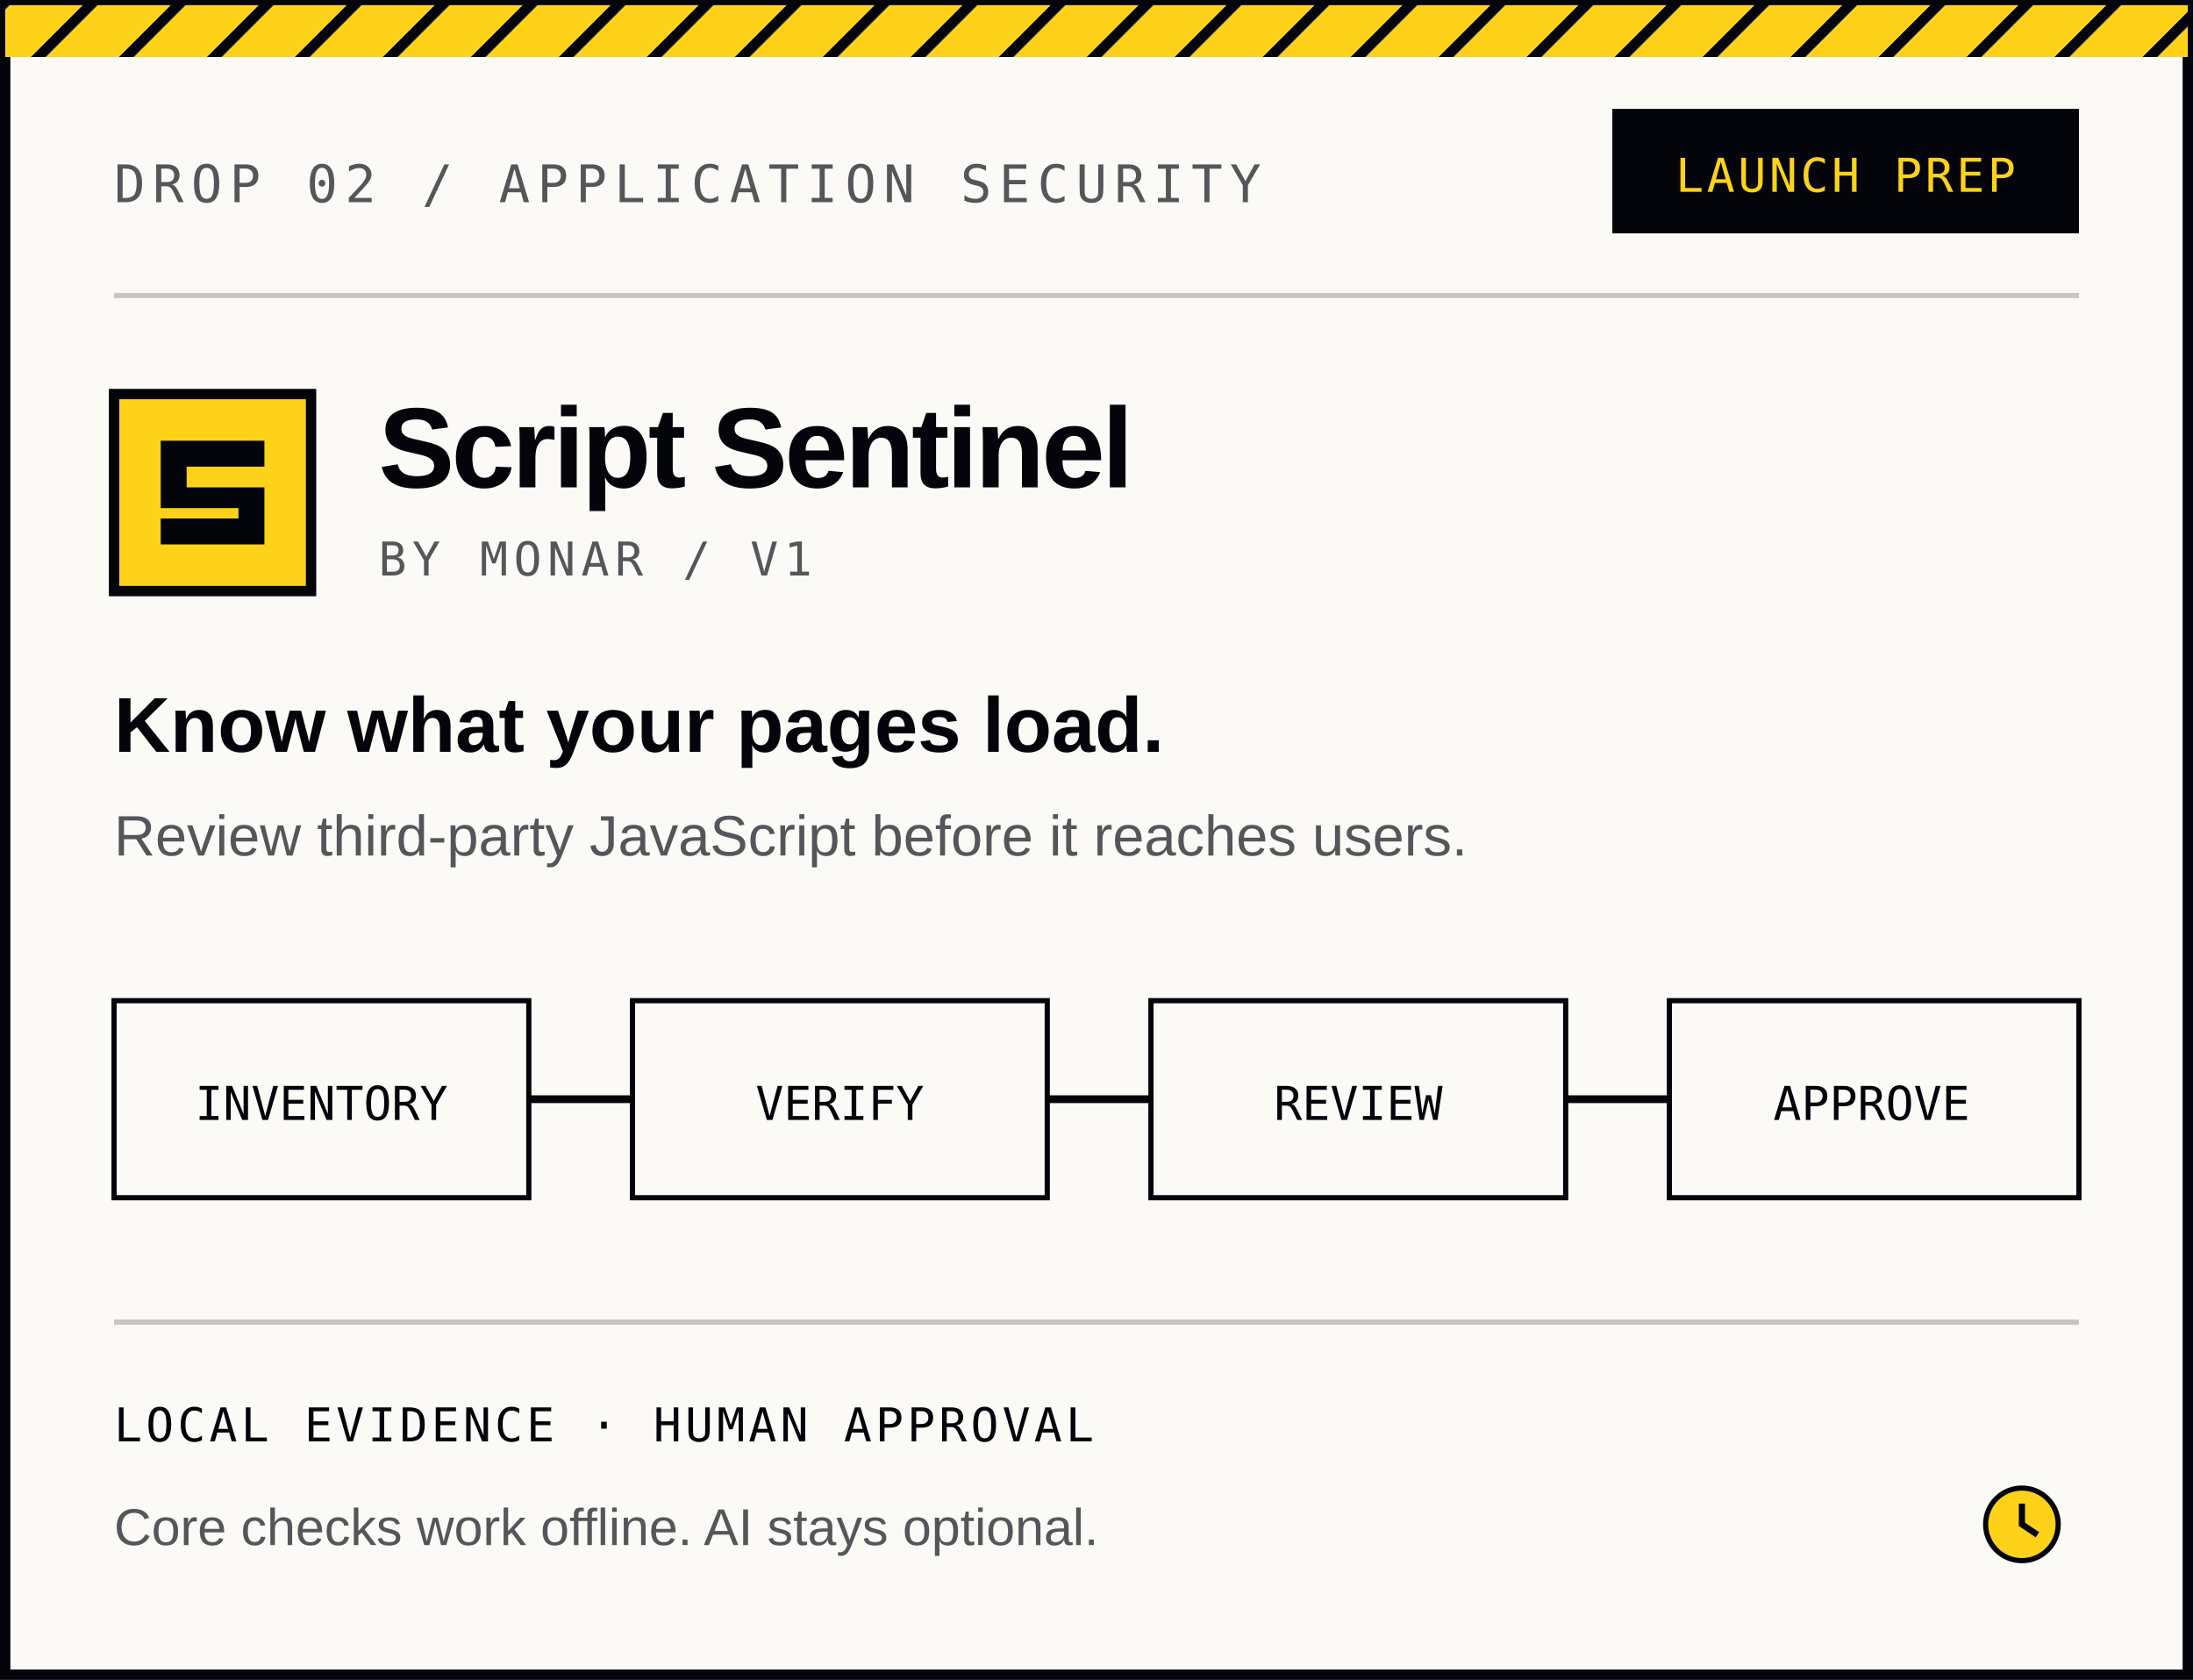
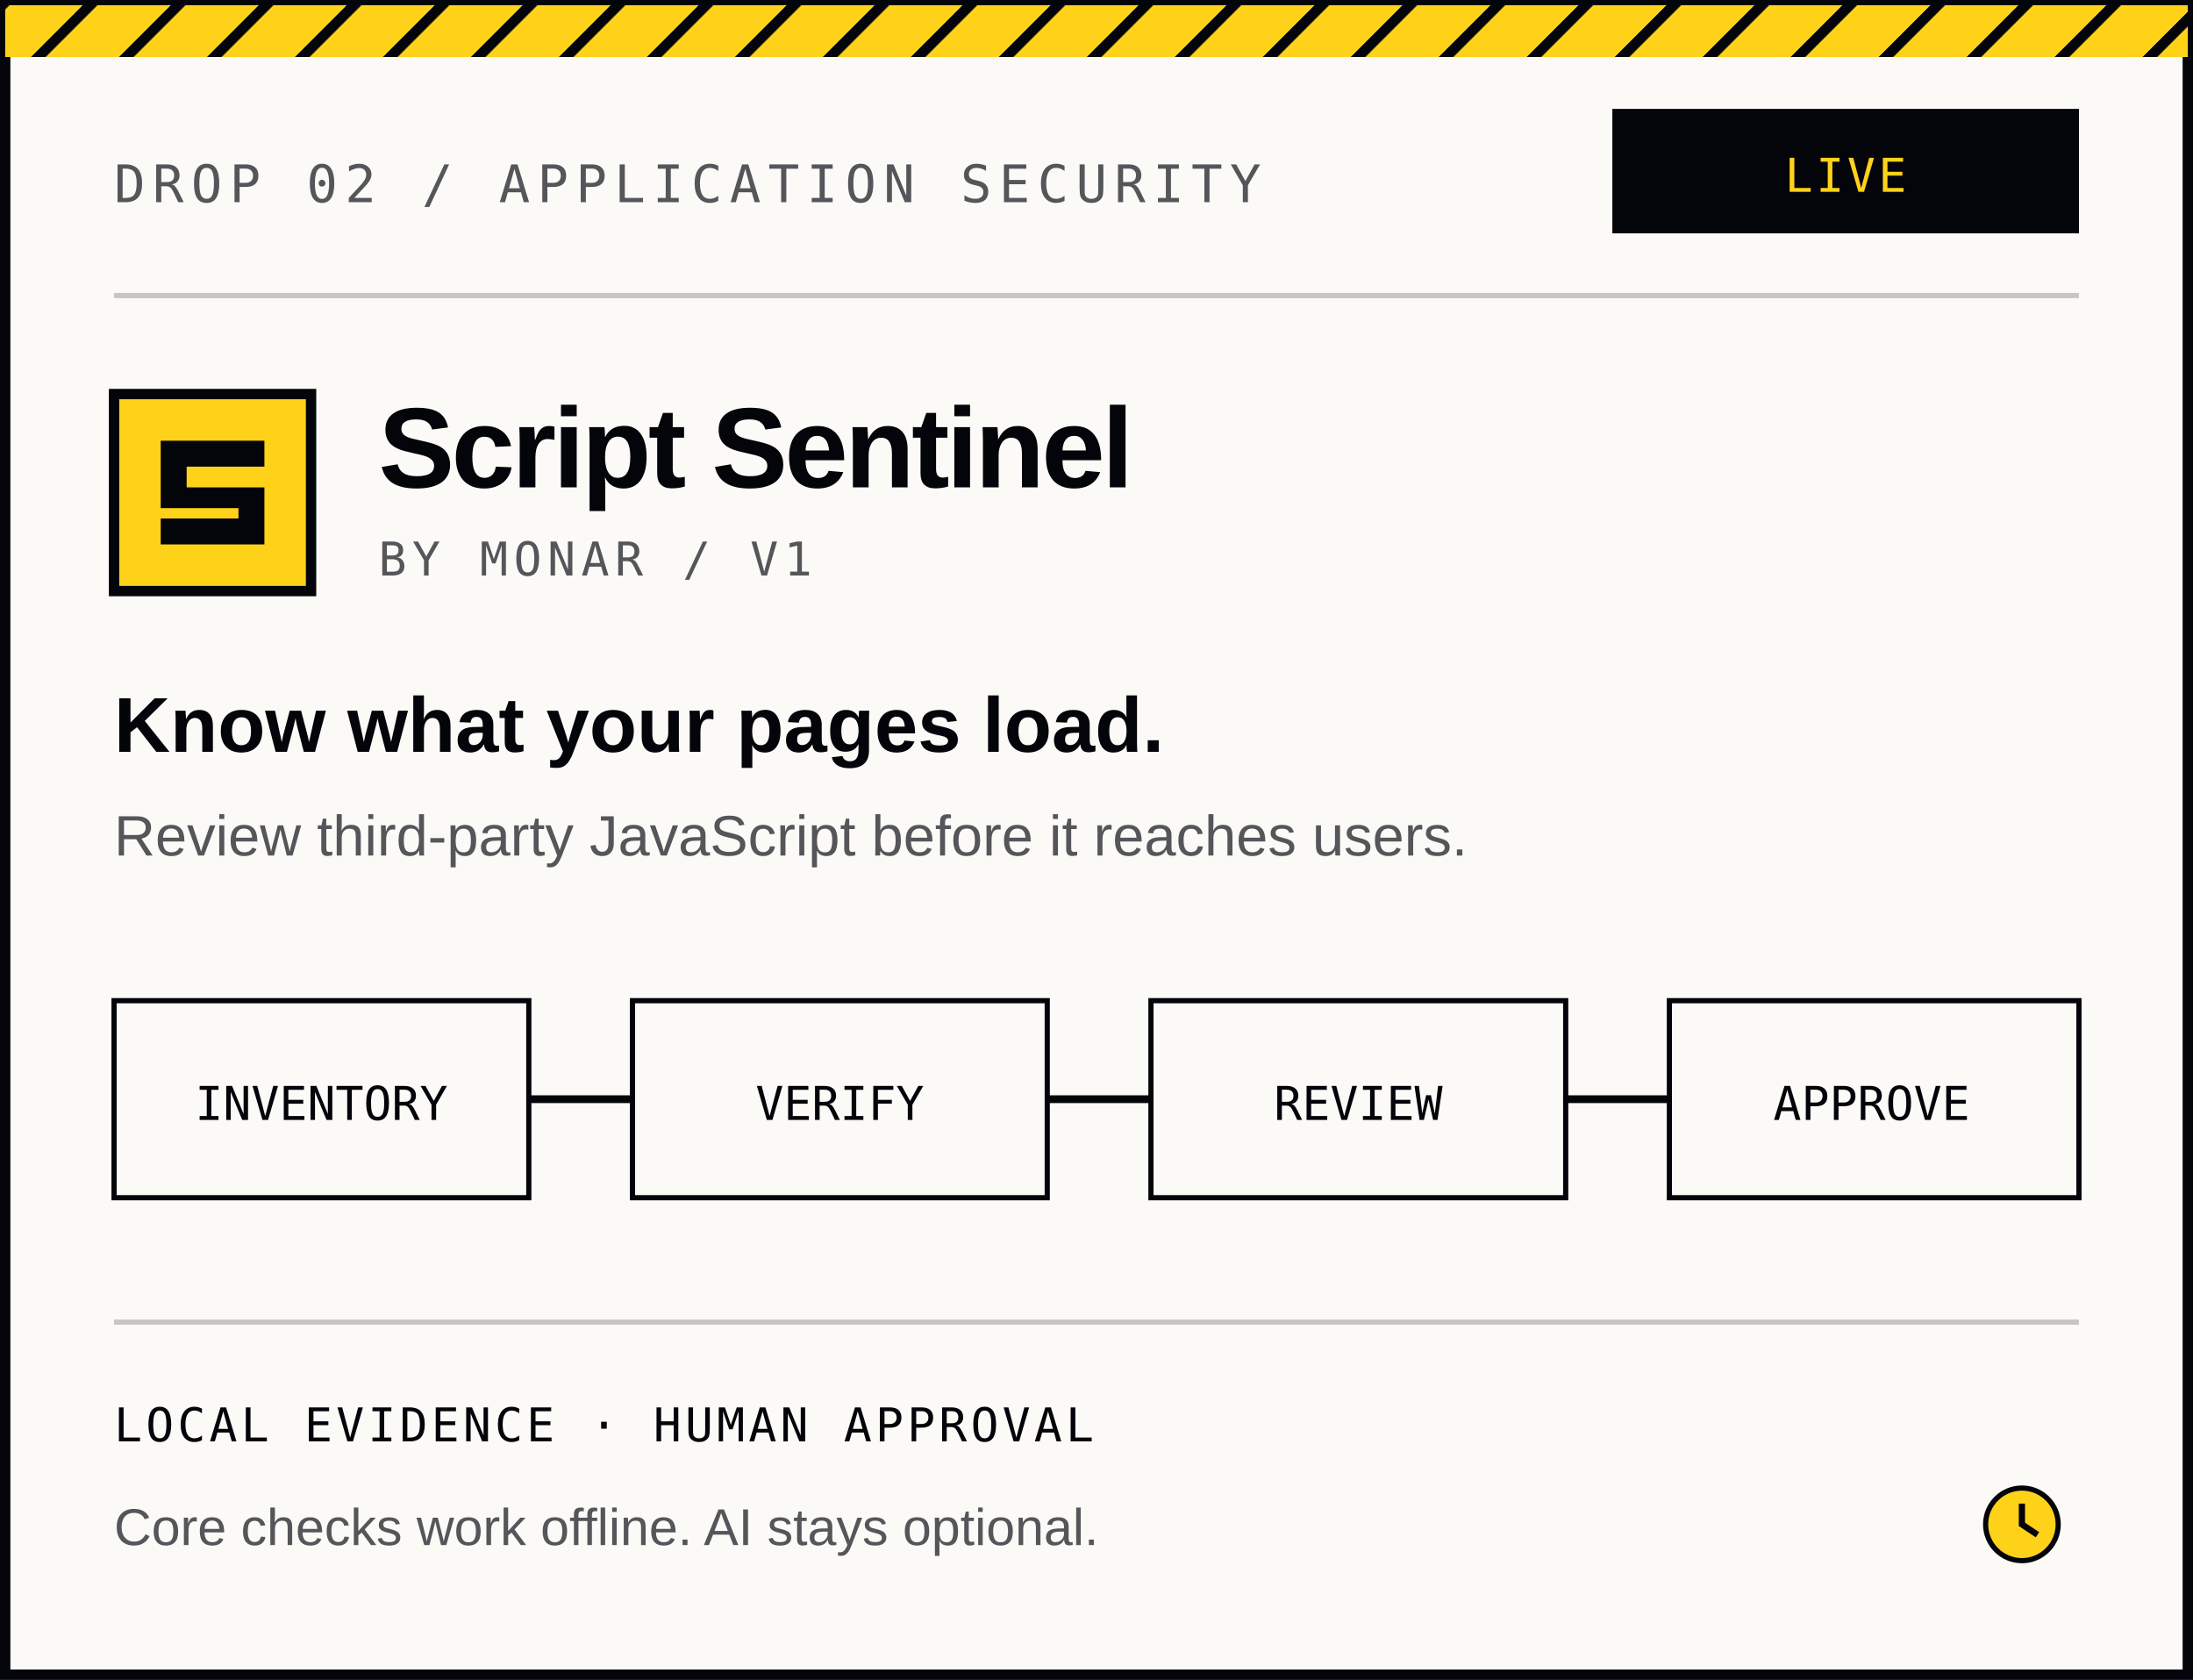
<svg xmlns="http://www.w3.org/2000/svg" viewBox="0 0 423 324" width="423" height="324" role="img" aria-labelledby="title desc">
  <defs>
    <pattern id="stripes" width="12" height="12" patternUnits="userSpaceOnUse" patternTransform="rotate(45)">
      <rect width="12" height="12" fill="#FFD21A" />
      <path d="M0 0V12" stroke="#04050a" stroke-width="4" />
    </pattern>
  </defs>
  <rect x="1" y="1" width="421" height="322" fill="#fbfaf7" stroke="#04050a" stroke-width="2" />
  <rect x="1" y="1" width="421" height="10" fill="url(#stripes)" />
  <text x="22" y="39" fill="#55565a" font-family="monospace" font-size="10" letter-spacing="1.4">DROP 02  /  APPLICATION SECURITY</text>
  <rect x="311" y="21" width="90" height="24" fill="#04050a" />
-   <text x="356" y="37" fill="#FFD21A" font-family="monospace" font-size="9" text-anchor="middle" letter-spacing=".6">LAUNCH PREP</text>
+   <text x="356" y="37" fill="#FFD21A" font-family="monospace" font-size="9" text-anchor="middle" letter-spacing=".6">LIVE</text>
  <path d="M22 57H401" stroke="#c6c5c3" />
  <rect x="22" y="76" width="38" height="38" fill="#FFD21A" stroke="#04050a" stroke-width="2" />
  <path d="M31 85H51V90H36V94H51V105H31V100H46V98H31Z" fill="#04050a" />
  <text x="73" y="94" fill="#04050a" font-family="Arial,Helvetica,sans-serif" font-size="22" font-weight="700" letter-spacing="-.6">Script Sentinel</text>
  <text x="73" y="111" fill="#55565a" font-family="monospace" font-size="9" letter-spacing="1.1">BY MONAR  /  V1</text>
  <text x="22" y="145" fill="#04050a" font-family="Arial,Helvetica,sans-serif" font-size="15" font-weight="600">Know what your pages load.</text>
  <text x="22" y="165" fill="#55565a" font-family="Arial,Helvetica,sans-serif" font-size="11">Review third-party JavaScript before it reaches users.</text>
  <g font-family="monospace" font-size="9" text-anchor="middle">
    <rect x="22" y="193" width="80" height="38" fill="#fbfaf7" stroke="#04050a" />
    <rect x="122" y="193" width="80" height="38" fill="#fbfaf7" stroke="#04050a" />
    <rect x="222" y="193" width="80" height="38" fill="#fbfaf7" stroke="#04050a" />
    <rect x="322" y="193" width="79" height="38" fill="#fbfaf7" stroke="#04050a" />
    <path d="M102 212H122M202 212H222M302 212H322" stroke="#04050a" stroke-width="1.5" />
    <text x="62" y="216" fill="#04050a">INVENTORY</text>
    <text x="162" y="216" fill="#04050a">VERIFY</text>
    <text x="262" y="216" fill="#04050a">REVIEW</text>
    <text x="361" y="216" fill="#04050a">APPROVE</text>
  </g>
  <path d="M22 255H401" stroke="#c6c5c3" />
  <text x="22" y="278" fill="#04050a" font-family="monospace" font-size="9" letter-spacing=".7">LOCAL EVIDENCE  ·  HUMAN APPROVAL</text>
  <text x="22" y="298" fill="#55565a" font-family="Arial,Helvetica,sans-serif" font-size="10">Core checks work offline. AI stays optional.</text>
  <circle cx="390" cy="294" r="7" fill="#FFD21A" stroke="#04050a" />
  <path d="M390 290V294L393 296" fill="none" stroke="#04050a" stroke-width="1.2" />
</svg>
